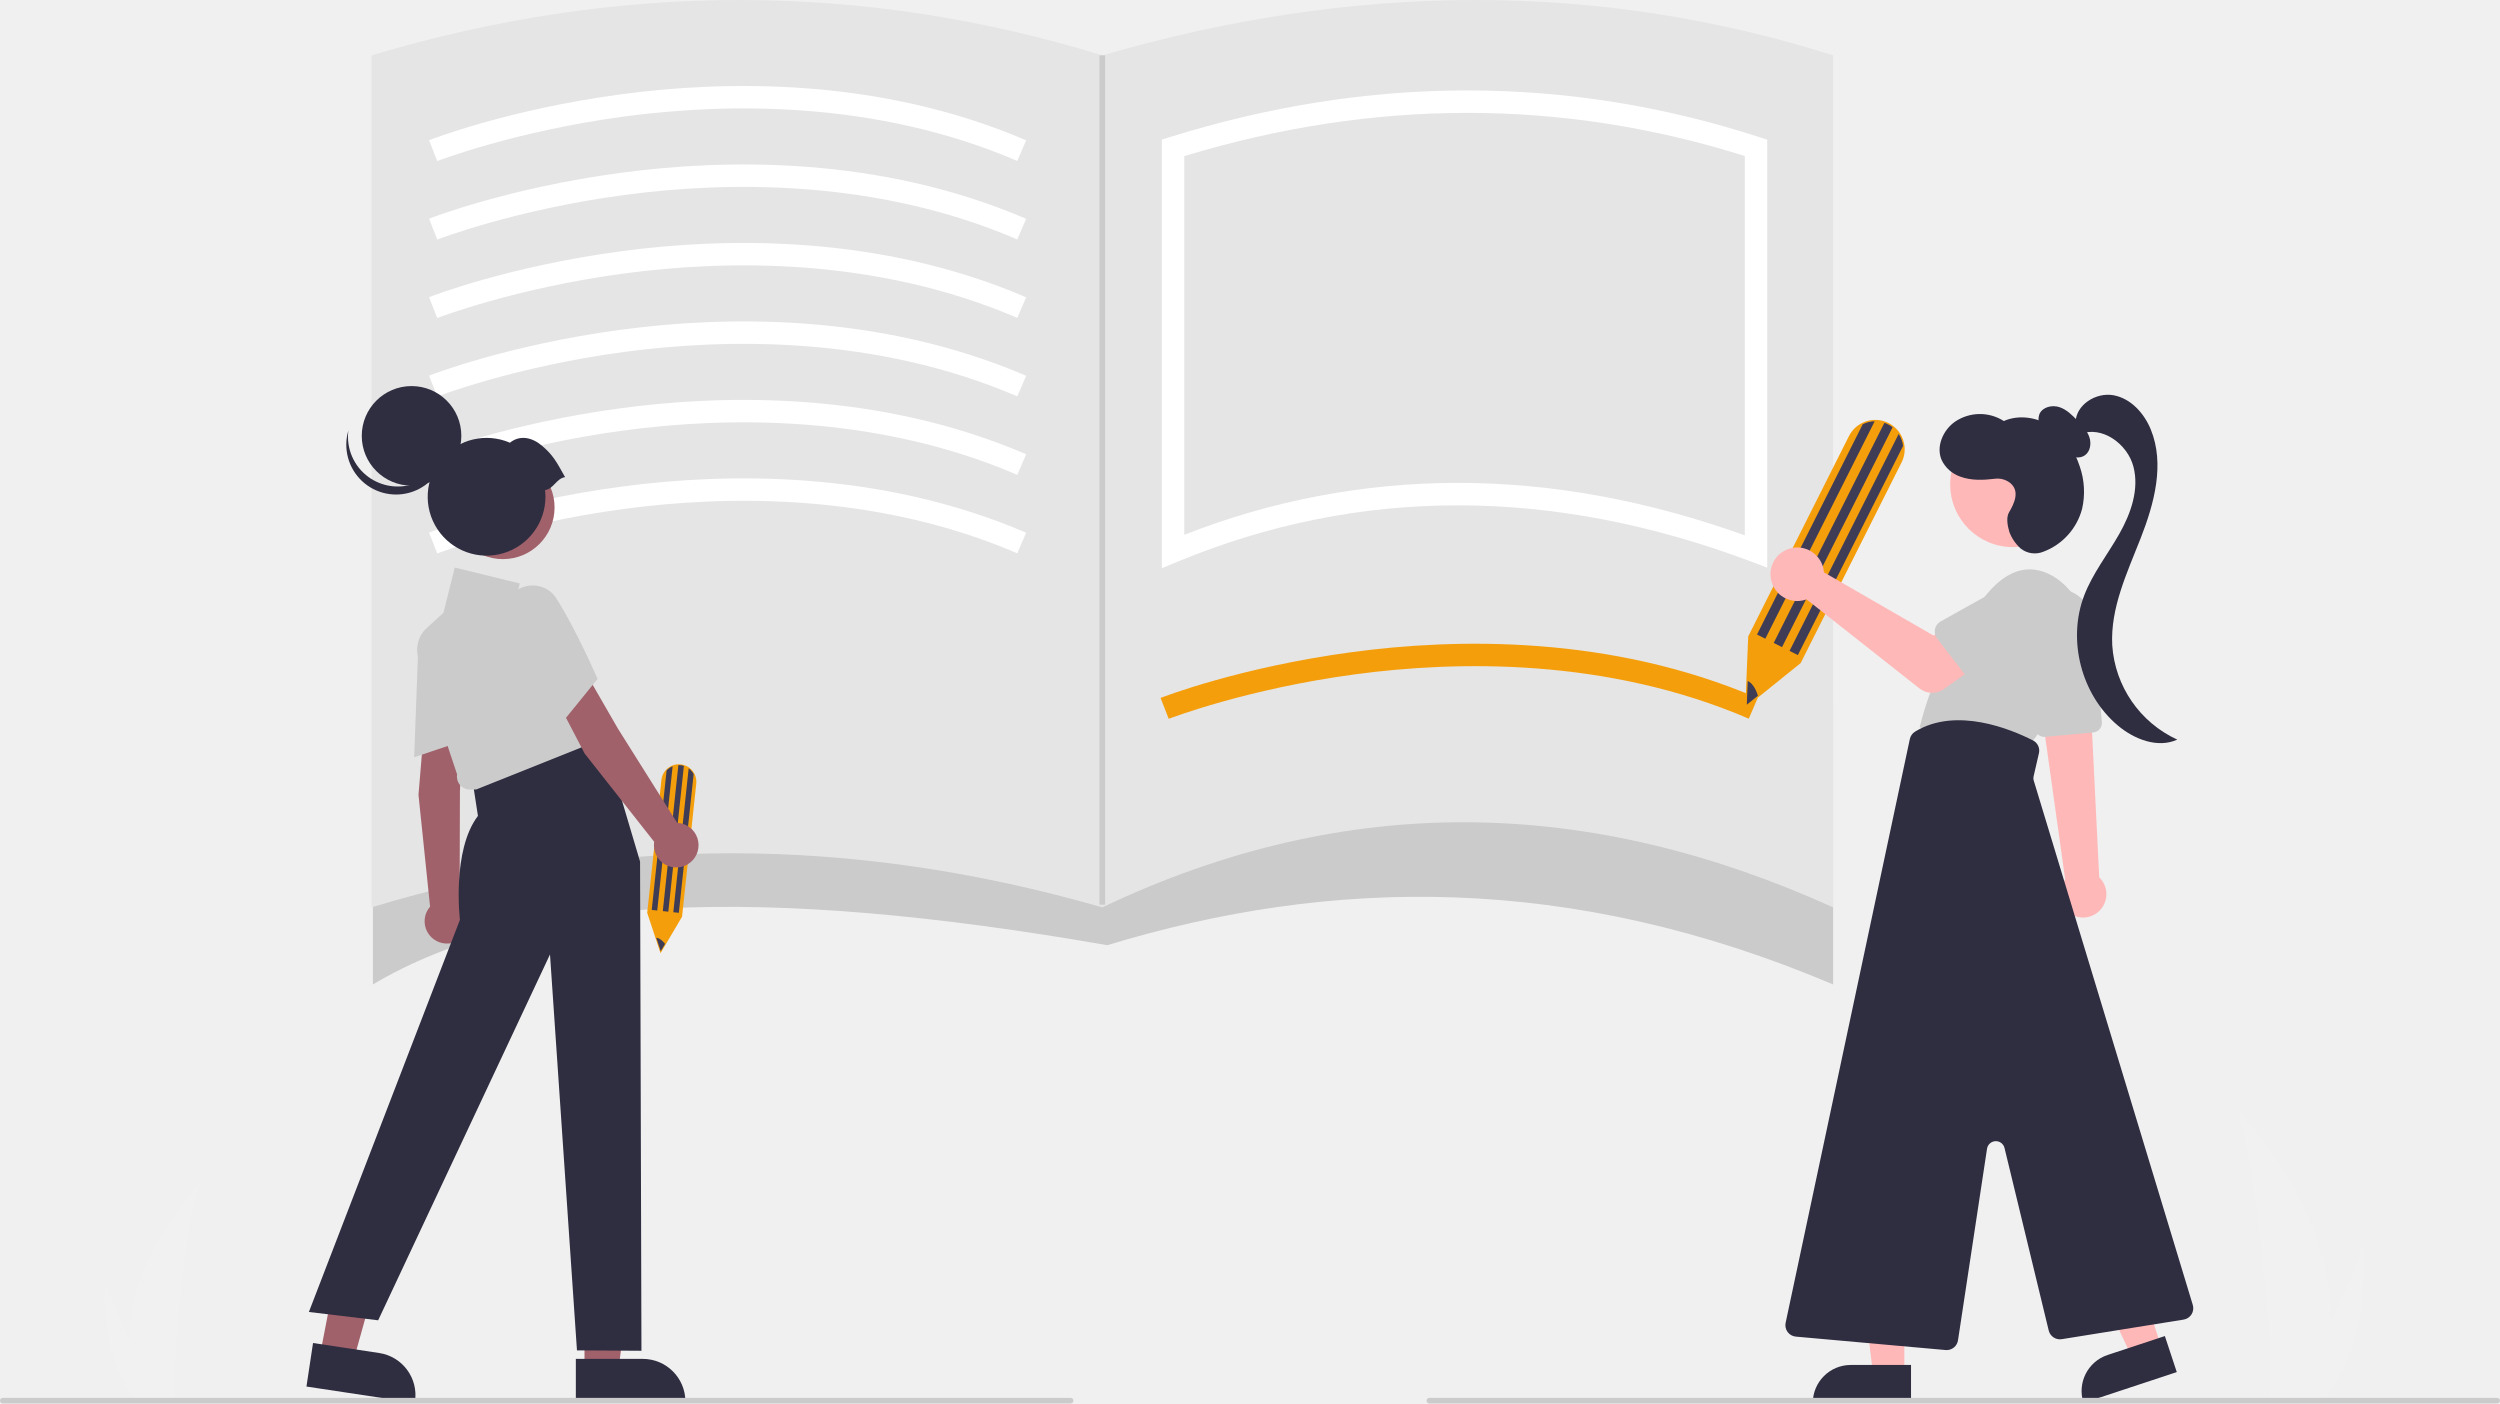
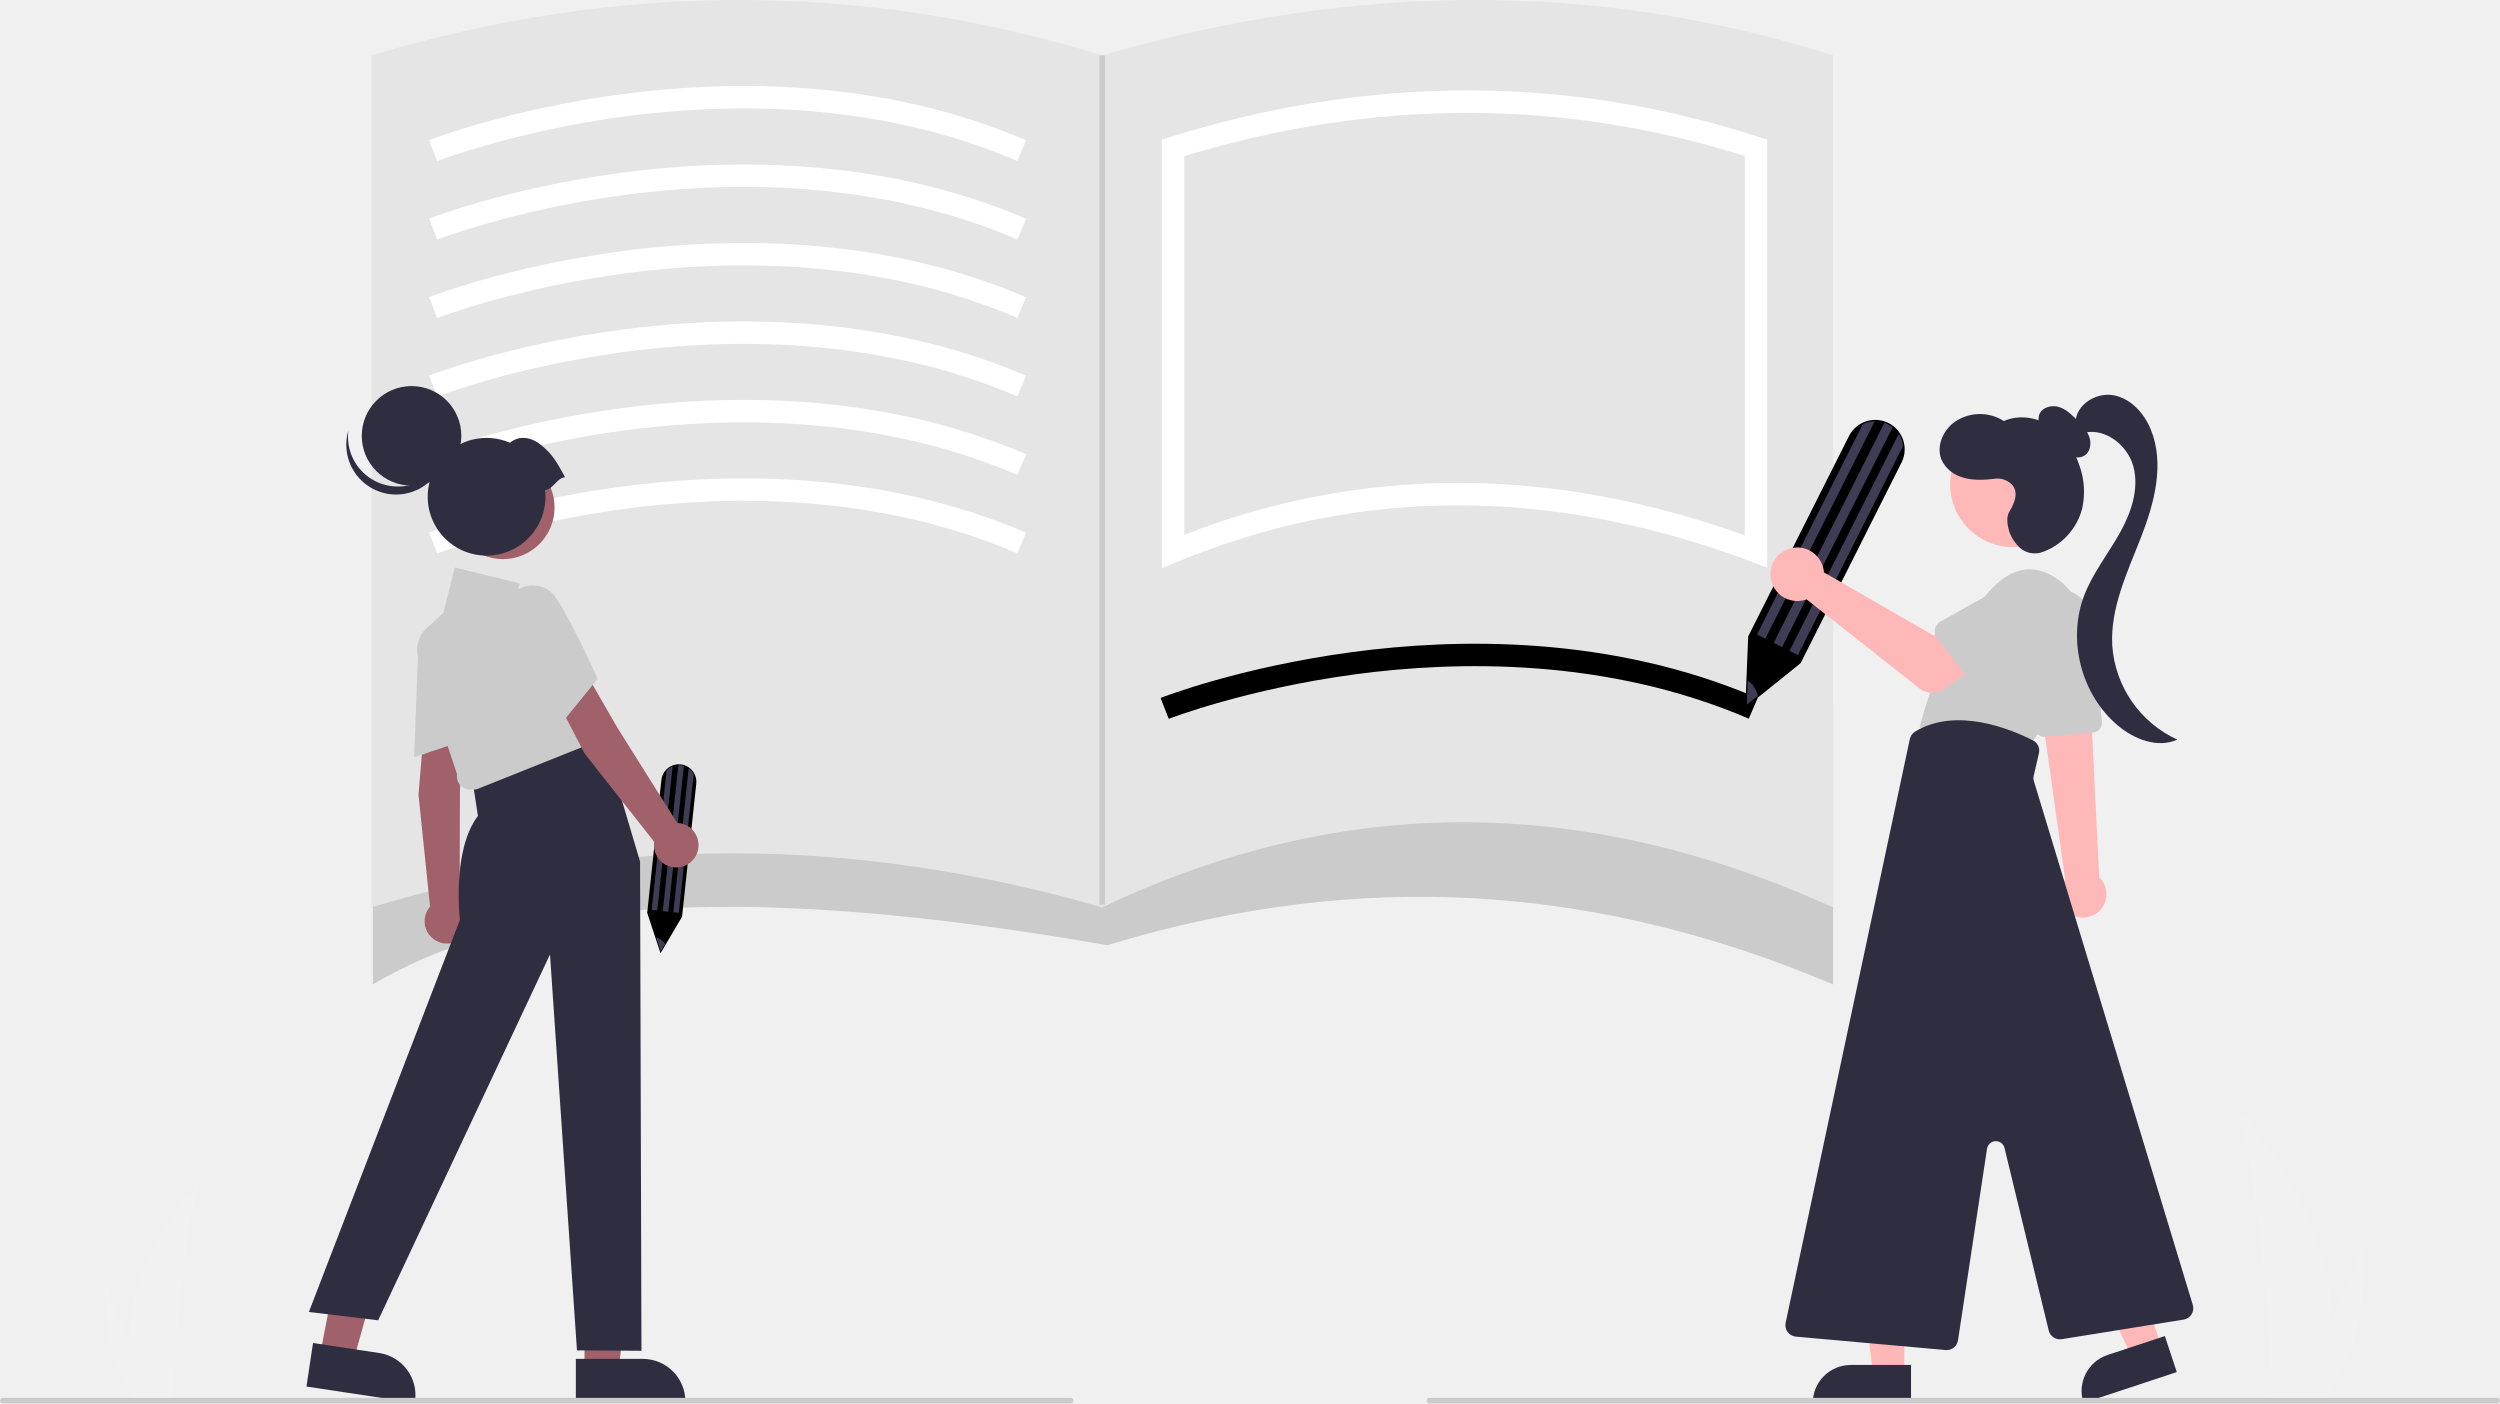
<svg xmlns="http://www.w3.org/2000/svg" width="892" height="500.75" viewBox="0 0 892 500.75" role="img" artist="Katerina Limpitsouni" source="https://undraw.co/">
  <path id="b2aec908-dac2-485e-9341-1f8763a52ddc-124" data-name="Path 133" d="M985.58,671.222a96.071,96.071,0,0,1-4.488,26.557c-.061.2-.128.396-.193.596H964.149c.018-.179.036-.379.053-.596,1.117-12.838-5.263-90.042-12.961-103.404C951.916,595.459,986.878,630.43,985.58,671.222Z" transform="translate(-154 -199.625)" fill="#f1f1f1" />
  <path id="bc80851e-3fc6-46a5-adb1-be50bb758626-125" data-name="Path 134" d="M984.323,697.779c-.14.2-.286.399-.435.596h-12.565c.095-.17.206-.369.334-.596,2.076-3.746,8.219-14.946,13.922-26.557,6.126-12.478,11.751-25.428,11.277-30.116C997.002,642.163,1001.243,674.391,984.323,697.779Z" transform="translate(-154 -199.625)" fill="#f1f1f1" />
  <path id="ac74e0d2-c10f-4860-b119-67c8c5820ae0-126" data-name="Path 133" d="M200.35,678.209a71.351,71.351,0,0,0,3.333,19.724c.045.148.095.294.144.442h12.439c-.013-.133-.027-.281-.04-.442-.829-9.535,3.909-66.874,9.626-76.797C225.352,621.94,199.386,647.913,200.35,678.209Z" transform="translate(-154 -199.625)" fill="#f1f1f1" />
  <path id="b887613c-750d-48e2-8424-1e5e637b4506-127" data-name="Path 134" d="M201.284,697.933c.104.148.212.296.323.442h9.332c-.071-.126-.153-.274-.248-.442-1.542-2.782-6.104-11.1-10.34-19.724-4.55-9.267-8.727-18.885-8.376-22.367C191.867,656.627,188.717,680.562,201.284,697.933Z" transform="translate(-154 -199.625)" fill="#f1f1f1" />
  <path d="M808.047,550.875c-93.947-39.814-178.942-38.301-259-14-123.353-21.543-207.819-18.21-262,14v-100h521Z" transform="translate(-154 -199.625)" fill="#cbcbcb" />
  <path d="M808.047,523.375c-86.552-39.217-173-41.749-260.75,0-89.878-25.878-176.764-25.607-260.75,0v-304c89.294-26.651,176.154-26.011,260.75,0,89.361-25.921,176.356-26.743,260.75,0Z" transform="translate(-154 -199.625)" fill="#e5e5e5" />
  <path d="M310.002,257.101,307.091,249.649c1.141-.446,28.408-10.987,68.424-16.364,36.996-4.972,92.116-6.159,144.613,16.415l-3.16,7.35c-50.742-21.818-104.231-20.669-140.17-15.865C337.681,246.416,310.275,256.995,310.002,257.101Z" transform="translate(-154 -199.625)" fill="#fff" />
  <path d="M310.002,285.101,307.091,277.649c1.141-.446,28.408-10.987,68.424-16.364,36.996-4.972,92.116-6.159,144.613,16.415l-3.16,7.35c-50.742-21.818-104.231-20.67-140.17-15.865C337.681,274.416,310.275,284.995,310.002,285.101Z" transform="translate(-154 -199.625)" fill="#fff" />
  <path d="M310.002,313.101,307.091,305.649c1.141-.446,28.408-10.987,68.424-16.364,36.996-4.972,92.116-6.159,144.613,16.415l-3.16,7.35c-50.742-21.818-104.231-20.67-140.17-15.865C337.681,302.416,310.275,312.995,310.002,313.101Z" transform="translate(-154 -199.625)" fill="#fff" />
  <path d="M310.002,341.101,307.091,333.649c1.141-.446,28.408-10.987,68.424-16.364,36.996-4.971,92.116-6.16,144.613,16.415l-3.16,7.35c-50.742-21.818-104.231-20.67-140.17-15.865C337.681,330.416,310.275,340.995,310.002,341.101Z" transform="translate(-154 -199.625)" fill="#fff" />
  <path d="M310.002,369.101,307.091,361.649c1.141-.446,28.408-10.987,68.424-16.364,36.996-4.972,92.116-6.159,144.613,16.415l-3.16,7.35c-50.742-21.819-104.231-20.67-140.17-15.865C337.681,358.416,310.275,368.995,310.002,369.101Z" transform="translate(-154 -199.625)" fill="#fff" />
  <path d="M310.002,397.101,307.091,389.649c1.141-.446,28.408-10.987,68.424-16.364,36.996-4.971,92.116-6.159,144.613,16.415l-3.16,7.35c-50.742-21.819-104.231-20.669-140.17-15.865C337.681,386.416,310.275,396.995,310.002,397.101Z" transform="translate(-154 -199.625)" fill="#fff" />
-   <path d="M571.002,456.101,568.091,448.649c1.141-.446,28.408-10.987,68.424-16.364,36.996-4.971,92.116-6.159,144.613,16.415l-3.16,7.35c-50.742-21.819-104.231-20.669-140.17-15.865C598.681,445.416,571.275,455.995,571.002,456.101Z" transform="translate(-154 -199.625)" fill="#f59e0b" />
+   <path d="M571.002,456.101,568.091,448.649c1.141-.446,28.408-10.987,68.424-16.364,36.996-4.971,92.116-6.159,144.613,16.415l-3.16,7.35c-50.742-21.819-104.231-20.669-140.17-15.865C598.681,445.416,571.275,455.995,571.002,456.101Z" transform="translate(-154 -199.625)" fill="#currentColor" />
  <path d="M568.547,402.364V249.434l2.807-.877c71.143-22.223,141.942-22.219,210.428.013l2.765.897V402.16l-5.412-2.043c-71.27-26.898-140.26-26.915-205.055-.047Zm105.563-30.45q50.228,0,102.437,18.725V255.295c-65.114-20.535-132.377-20.523-200,.033V390.453A266.356,266.356,0,0,1,674.11,371.914Z" transform="translate(-154 -199.625)" fill="#fff" />
-   <path d="M776.713,452.139l1.048-25.451,35.946-71.469a10.368,10.368,0,0,1,4.704-4.677,10.49,10.49,0,0,1,8.104-.529,10.486,10.486,0,0,1,6.54,6.628,10.847,10.847,0,0,1,.455,2.035A10.387,10.387,0,0,1,832.468,364.654L796.473,436.22Z" transform="translate(-154 -199.625)" fill="#f59e0b" />
+   <path d="M776.713,452.139l1.048-25.451,35.946-71.469a10.368,10.368,0,0,1,4.704-4.677,10.49,10.49,0,0,1,8.104-.529,10.486,10.486,0,0,1,6.54,6.628,10.847,10.847,0,0,1,.455,2.035A10.387,10.387,0,0,1,832.468,364.654L796.473,436.22Z" transform="translate(-154 -199.625)" fill="#currentColor" />
  <path d="M822.888,349.94l-39.02,77.58-2.975-1.496,37.739-75.034A9.945,9.945,0,0,1,822.888,349.94Z" transform="translate(-154 -199.625)" fill="#3f3d56" />
  <path d="M833.014,358.739l-37.532,74.623-2.975-1.496,38.939-77.419a9.998,9.998,0,0,1,1.135,2.35A10.328,10.328,0,0,1,833.014,358.739Z" transform="translate(-154 -199.625)" fill="#3f3d56" />
  <path d="M829.278,352.08l-39.451,78.438-2.975-1.496,39.5-78.536a9.688,9.688,0,0,1,1.229.517A10.198,10.198,0,0,1,829.278,352.08Z" transform="translate(-154 -199.625)" fill="#3f3d56" />
  <path d="M781.226,447.862l-3.97,3.197.333-8.429C778.952,443.103,780.428,445.155,781.226,447.862Z" transform="translate(-154 -199.625)" fill="#3f3d56" />
-   <path d="M389.674,539.729,384.922,525.313l5.063-47.401a6.178,6.178,0,0,1,1.643-3.595,6.251,6.251,0,0,1,4.409-1.995,6.248,6.248,0,0,1,5.037,2.325,6.463,6.463,0,0,1,.681,1.04,6.189,6.189,0,0,1,.672,3.553l-5.07,47.465Z" transform="translate(-154 -199.625)" fill="#f59e0b" />
+   <path d="M389.674,539.729,384.922,525.313l5.063-47.401a6.178,6.178,0,0,1,1.643-3.595,6.251,6.251,0,0,1,4.409-1.995,6.248,6.248,0,0,1,5.037,2.325,6.463,6.463,0,0,1,.681,1.04,6.189,6.189,0,0,1,.672,3.553l-5.07,47.465Z" transform="translate(-154 -199.625)" fill="#currentColor" />
  <path d="M393.999,473.043l-5.496,51.454-1.973-.211,5.315-49.765A5.926,5.926,0,0,1,393.999,473.043Z" transform="translate(-154 -199.625)" fill="#3f3d56" />
  <path d="M401.492,475.827,396.206,525.32l-1.973-.211,5.484-51.347a5.957,5.957,0,0,1,1.126,1.073A6.153,6.153,0,0,1,401.492,475.827Z" transform="translate(-154 -199.625)" fill="#3f3d56" />
  <path d="M398.012,472.897,392.455,524.919l-1.973-.211,5.564-52.088a5.773,5.773,0,0,1,.794.031A6.077,6.077,0,0,1,398.012,472.897Z" transform="translate(-154 -199.625)" fill="#3f3d56" />
  <path d="M391.295,536.397l-1.544,2.616-1.582-4.771C389.028,534.22,390.282,535.055,391.295,536.397Z" transform="translate(-154 -199.625)" fill="#3f3d56" />
  <g id="f2202155-5d0d-4949-a3af-453985752dd6" data-name="Group 23">
    <path id="bb56e1bb-a377-463a-b777-e3f2ac15f40f-128" data-name="Path 385" d="M904.44,522.824a8.305,8.305,0,1,1-14.42-8.245q.028-.049.056-.097a8.938,8.938,0,0,1,.782-1.11l-6.986-49.796-.209-1.492-1.419-10.161-.209-1.465.773.036,13.536.619,3.63.164.455,9.27,2.574,52.115a8.294,8.294,0,0,1,1.437,10.161Z" transform="translate(-154 -199.625)" fill="#ffb8b8" />
    <path id="a248d591-cba6-4901-9d10-c9b24d625163-129" data-name="Path 386" d="M883.703,462.536l17.188-1.576a3.393,3.393,0,0,0,3.06-3.672l-3.184-35.743a13.032,13.032,0,0,0-25.961,2.318q.033.369.087.736l5.154,35.059a3.388,3.388,0,0,0,3.346,2.894A2.402,2.402,0,0,0,883.703,462.536Z" transform="translate(-154 -199.625)" fill="#cbcbcb" />
    <path id="f743e301-5bba-4392-b658-4efdfb4065cc-130" data-name="Path 387" d="M896.731,433.66a23.939,23.939,0,0,0-8.805-27.552c-6.481-4.435-15.351-6.027-24.902,5.344a118.912,118.912,0,0,0-24.106,47.758l39.116,6.368S891.336,449.318,896.731,433.66Z" transform="translate(-154 -199.625)" fill="#cbcbcb" />
    <path id="eac80286-6d9c-481f-b372-04b3b845d333-131" data-name="Path 388" d="M833.466,689.831H822.313l-5.305-43.017h16.46Z" transform="translate(-154 -199.625)" fill="#ffb8b8" />
    <path id="e474a022-de70-4f17-bf9b-ca694d09b1b4-132" data-name="Path 389" d="M800.808,700.185H835.858V686.643H814.35a13.542,13.542,0,0,0-13.542,13.542Z" transform="translate(-154 -199.625)" fill="#2f2e41" />
    <path id="a9ae19c7-51aa-4dd0-9022-ef91b49440e0-133" data-name="Path 390" d="M925.156,680.103l-10.589,3.5-18.539-39.178,15.628-5.166Z" transform="translate(-154 -199.625)" fill="#ffb8b8" />
    <path id="bdf88be3-aecd-443e-97f8-a32ede953949-134" data-name="Path 391" d="M897.395,700.185l33.28-11-4.25-12.858-20.422,6.75a13.542,13.542,0,0,0-8.608,17.108Z" transform="translate(-154 -199.625)" fill="#2f2e41" />
    <circle id="e601451a-496c-4b1c-9fe2-c3a71e9d5111" data-name="Ellipse 65" cx="718.176" cy="172.861" r="22.343" fill="#ffb8b8" />
    <path id="fd5880a1-dddd-4cd5-886d-5f97a9f21c4e-135" data-name="Path 392" d="M852.614,677.857l10.357-68.358a3.184,3.184,0,0,1,6.242-.273l15.772,65.144A4.124,4.124,0,0,0,889.613,677.449l43.505-6.992a4.094,4.094,0,0,0,3.268-5.231L879.658,478.197a3.184,3.184,0,0,1-.055-1.637l1.888-8.187a4.079,4.079,0,0,0-2.117-4.561c-7.725-3.942-27.29-12.136-42.055-3.16a4.14,4.14,0,0,0-1.891,2.663L791.112,671.602A4.094,4.094,0,0,0,794.751,676.532l53.45,4.787q.182.016.364.016a4.101,4.101,0,0,0,4.046-3.48Z" transform="translate(-154 -199.625)" fill="#2f2e41" />
    <path id="acdc6559-e36c-4b0b-aac1-c1a10856fa7d-136" data-name="Path 393" d="M886.991,356.701a16.902,16.902,0,0,1-4.416-3.839,5.731,5.731,0,0,1-.882-5.549c1.129-2.491,4.483-3.275,7.083-2.43s4.608,2.885,6.507,4.851c1.673,1.728,3.394,3.54,4.185,5.814s.386,5.156-1.588,6.536c-1.938,1.354-4.723.8-6.586-.654a16.8,16.8,0,0,1-4.116-5.704Z" transform="translate(-154 -199.625)" fill="#2f2e41" />
    <path id="a8902353-3630-4aaa-9386-a524a4077d2f-137" data-name="Path 394" d="M894.559,350.335c.124-6.295,7.299-10.81,13.497-9.694s10.961,6.4,13.345,12.227c5.038,12.312,1.256,26.362-3.598,38.752s-10.862,24.961-10.153,38.246a39.958,39.958,0,0,0,23.21,33.658c-6.994,3.17-15.354-.105-21.231-5.047-13.052-10.975-18.09-30.516-11.972-46.434,3.017-7.851,8.335-14.568,12.487-21.883s7.198-15.936,5.054-24.069-11.266-14.718-19.065-11.571Z" transform="translate(-154 -199.625)" fill="#2f2e41" />
    <path id="b05157c8-b93b-43b3-a4ba-0cfdfe0a562e-138" data-name="Path 395" d="M870.836,382.401c1.948-3.291,3.912-7.612.353-10.489a7.336,7.336,0,0,0-5.504-1.455c-4.013.484-8.384.683-12.27-.775a11.502,11.502,0,0,1-6.672-5.996c-2.001-4.752.506-10.527,4.698-13.531a15.828,15.828,0,0,1,17.519-.31c5.431-2.399,12.02-1.332,16.954,1.97s8.31,8.59,10.144,14.236a27.478,27.478,0,0,1,.84,15.114A22.462,22.462,0,0,1,882.965,396.52a8.089,8.089,0,0,1-7.989-1.183,15.027,15.027,0,0,1-4.043-5.926C870.192,386.922,869.797,384.159,870.836,382.401Z" transform="translate(-154 -199.625)" fill="#2f2e41" />
    <path id="fb245157-e4e6-4551-ad6a-dca5f4b0f94b-139" data-name="Path 397" d="M804.556,402.337a9.573,9.573,0,0,1,.217,1.492l39.077,22.544,9.498-5.468,10.126,13.256-15.874,11.315a7.277,7.277,0,0,1-8.733-.213l-40.299-31.79a9.552,9.552,0,1,1,5.982-11.135Z" transform="translate(-154 -199.625)" fill="#ffb8b8" />
    <path id="b7c0657c-f78e-4619-b8ae-65b0c7791644-140" data-name="Path 398" d="M845.157,427.441l12.63,16.369a4.094,4.094,0,0,0,6.186.339L878.27,429.302a11.371,11.371,0,1,0-13.578-18.244q-.185.138-.365.283L846.396,421.368a4.094,4.094,0,0,0-1.242,6.073Z" transform="translate(-154 -199.625)" fill="#cbcbcb" />
  </g>
  <polygon points="208.552 488.809 220.675 488.808 226.443 442.047 208.55 442.048 208.552 488.809" fill="#a0616a" />
  <path d="M359.459,684.476l23.875-.001h.001a15.216,15.216,0,0,1,15.215,15.215v.494l-39.091.001Z" transform="translate(-154 -199.625)" fill="#2f2e41" />
  <polygon points="114.156 483.561 126.143 485.373 138.836 439.999 123.121 437.325 114.156 483.561" fill="#a0616a" />
  <path d="M265.69,678.81l23.607,3.568.001 0a15.216,15.216,0,0,1,12.77,17.318l-.074.489-38.652-5.842Z" transform="translate(-154 -199.625)" fill="#2f2e41" />
  <path d="M305.535,456.695l13.461,3.527-.895,21.824-.111,39.734a7.963,7.963,0,1,1-10.539,1.324l-4.136-39.88Z" transform="translate(-154 -199.625)" fill="#a0616a" />
  <path d="M303.192,431.698a10.988,10.988,0,0,1,6.793-9.772,10.273,10.273,0,0,1,11.12,1.788,9.795,9.795,0,0,1,3.265,7.575c.035,12.785-2.851,31.42-2.88,31.606l-.046.296-19.675,6.626Z" transform="translate(-154 -199.625)" fill="#cbcbcb" />
  <path d="M338.372,467.989l30.094-7.79,13.911,46.85.494,174.535-23.013-.144-9.62-141.264L288.929,670.707l-24.722-2.967,53.893-139.924s-2.967-24.722,6.428-37.082l-1.978-12.855Z" transform="translate(-154 -199.625)" fill="#2f2e41" />
  <path d="M318.08,479.646a4.611,4.611,0,0,1-.984-3.709l-13.727-41.181a10.477,10.477,0,0,1,2.89-11.058l5.959-5.417,4.038-16.153,23.21,5.673-1.912,7.649,10.504-1.909,22.125,49.277-46.247,18.485-2.278.036A4.61,4.61,0,0,1,318.08,479.646Z" transform="translate(-154 -199.625)" fill="#cbcbcb" />
  <path d="M350.295,444.876l13.262-4.215,10.909,18.923,21.145,33.641a7.963,7.963,0,1,1-8.199,6.752L362.599,468.484Z" transform="translate(-154 -199.625)" fill="#a0616a" />
  <path d="M334.953,425.001a10.987,10.987,0,0,1,.518-11.889,10.279,10.279,0,0,1,10.354-4.433,9.795,9.795,0,0,1,6.808,4.657c6.864,10.786,14.385,28.078,14.46,28.251l.119.275-13.087,16.116Z" transform="translate(-154 -199.625)" fill="#cbcbcb" />
  <circle cx="179.429" cy="181.056" r="18.441" fill="#a0616a" />
  <circle cx="146.839" cy="155.514" r="17.764" fill="#2f2e41" />
  <path d="M285.517,369.848a17.765,17.765,0,0,0,27.432-9.327,17.765,17.765,0,1,1-34.652-7.285A17.758,17.758,0,0,0,285.517,369.848Z" transform="translate(-154 -199.625)" fill="#2f2e41" />
  <path d="M355.62,369.868c-3.101-5.552-4.288-7.871-8.286-11.247-3.536-2.986-7.885-3.863-11.393-1.034A21.008,21.008,0,1,0,348.617,376.871a21.183,21.183,0,0,0-.143-2.375C351.523,374.067,352.571,370.296,355.62,369.868Z" transform="translate(-154 -199.625)" fill="#2f2e41" />
  <path d="M536,700.375H155a1,1,0,0,1,0-2H536a1,1,0,0,1,0,2Z" transform="translate(-154 -199.625)" fill="#cbcbcb" />
  <path d="M1045,700.375H664a1,1,0,0,1,0-2h381a1,1,0,0,1,0,2Z" transform="translate(-154 -199.625)" fill="#cbcbcb" />
  <rect x="392.297" y="19.75" width="2" height="303.038" fill="#cbcbcb" />
</svg>
